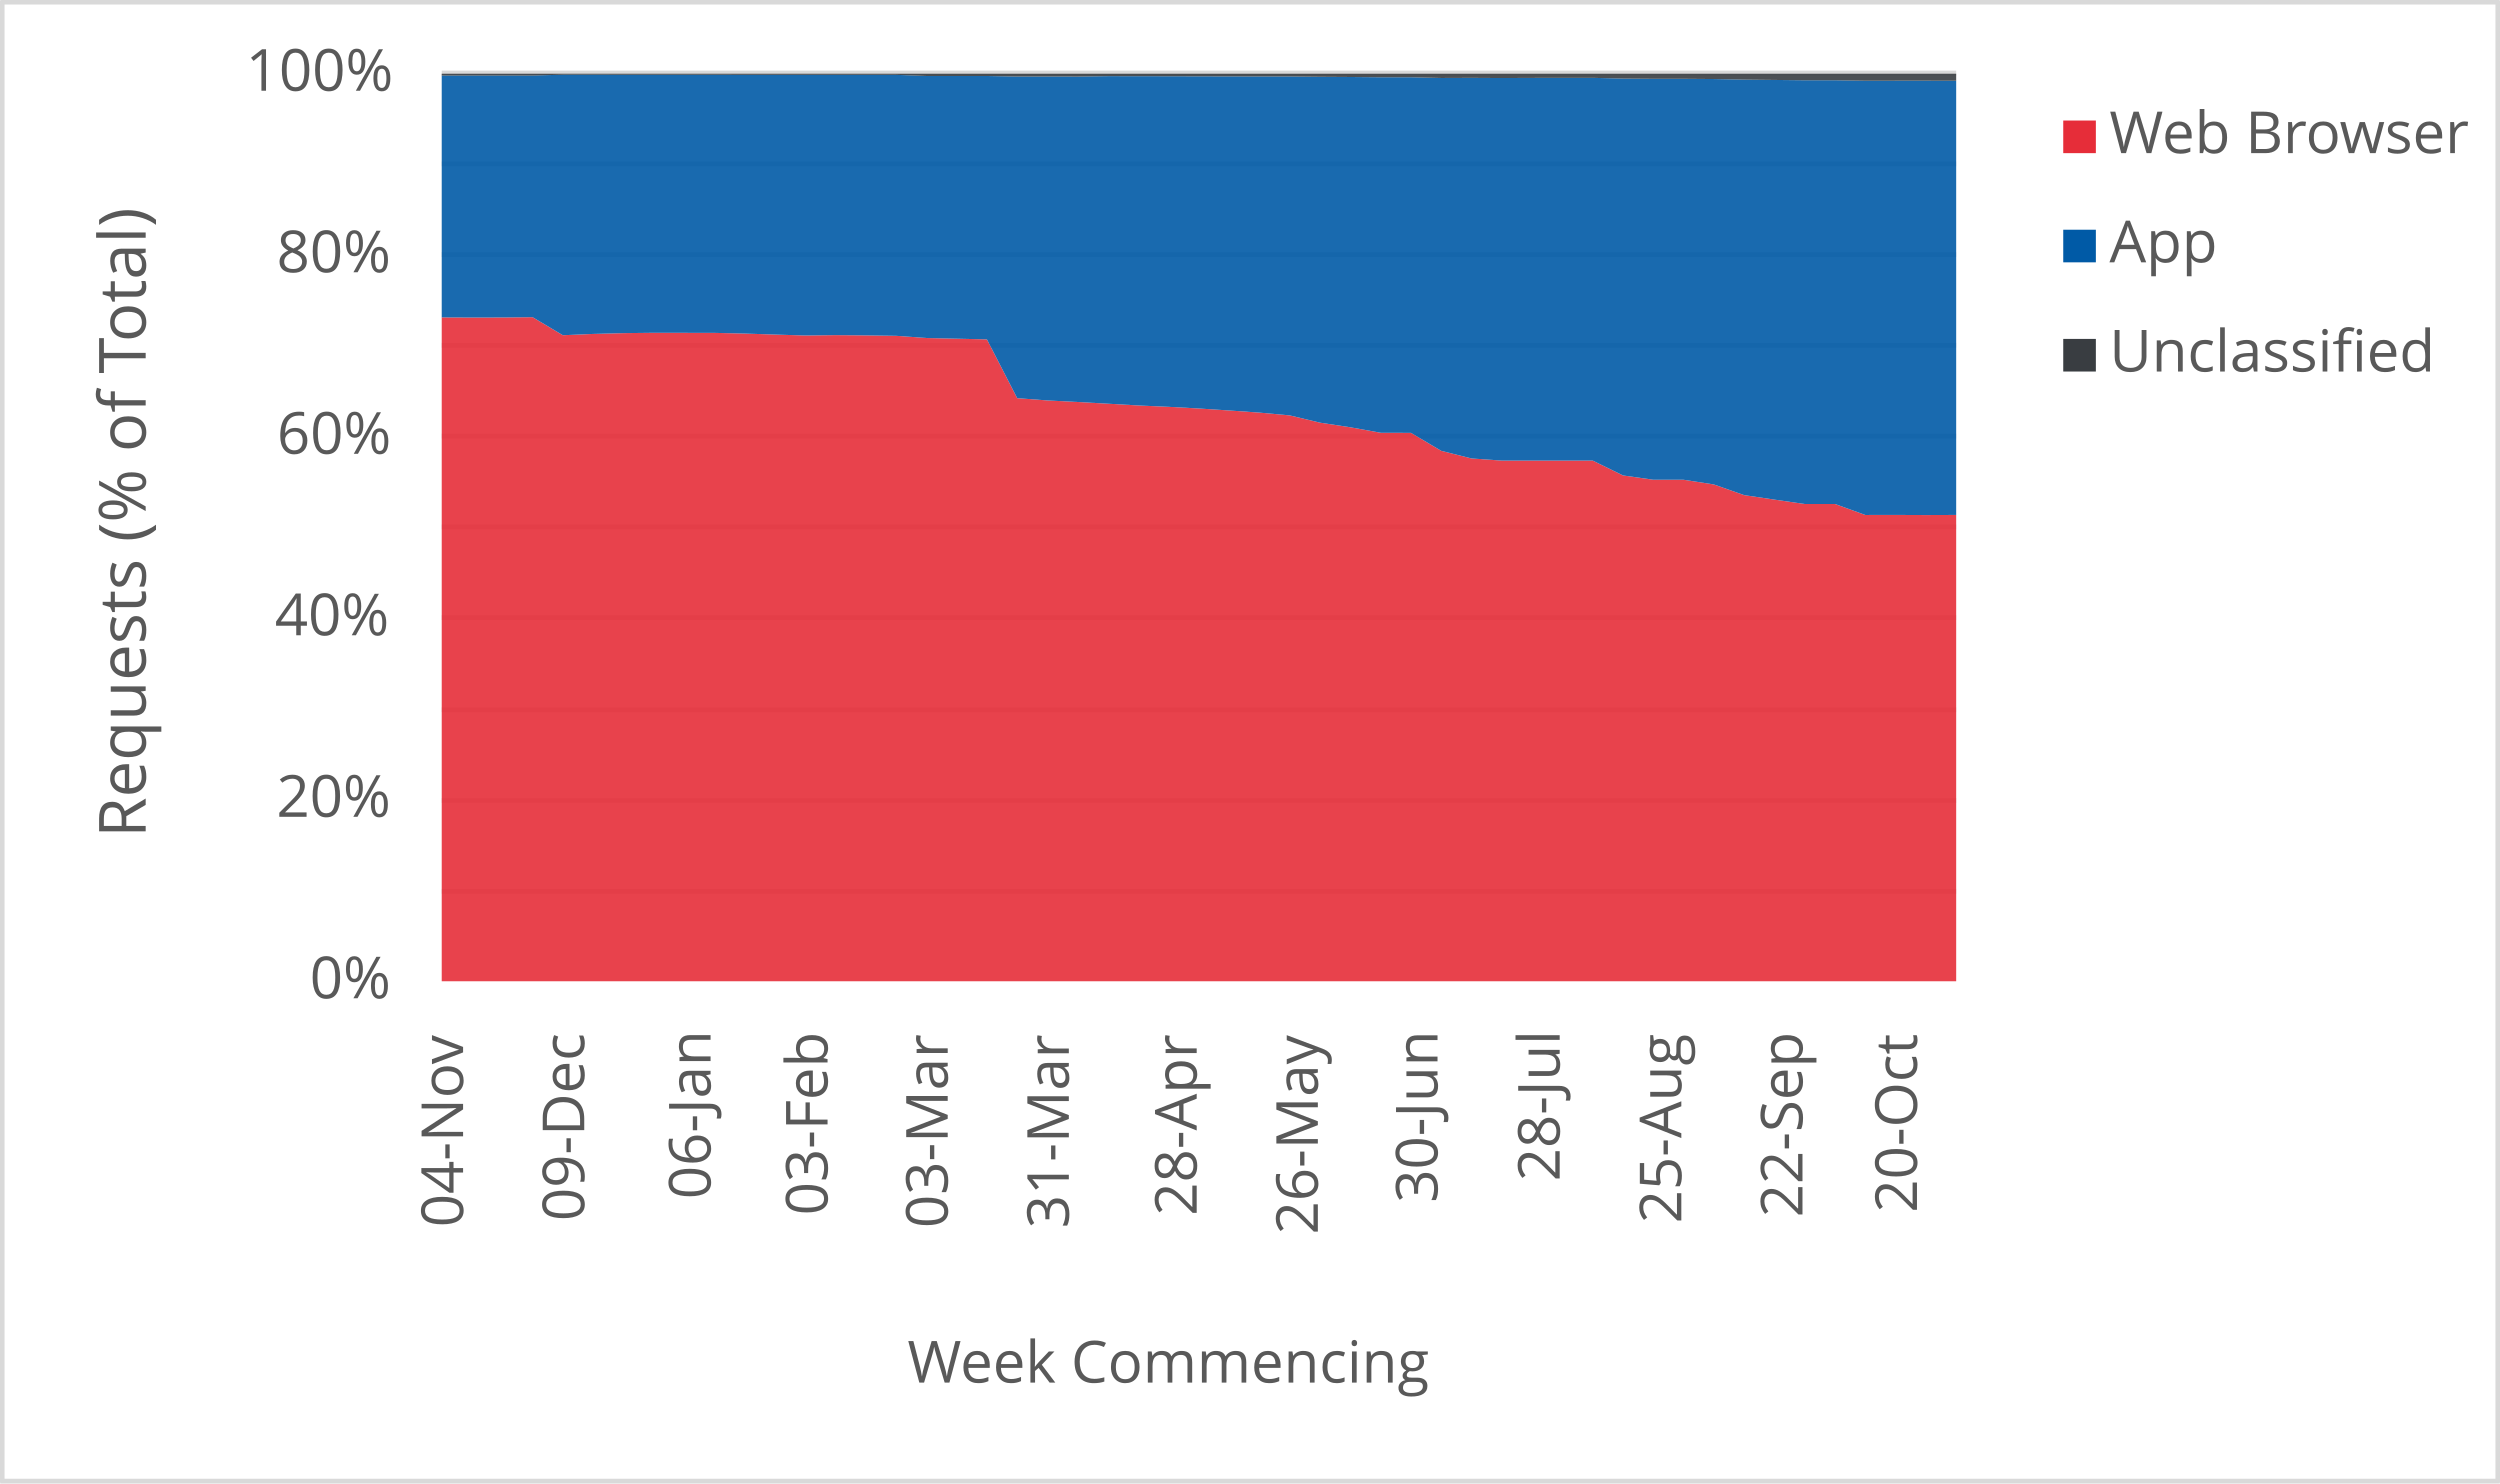
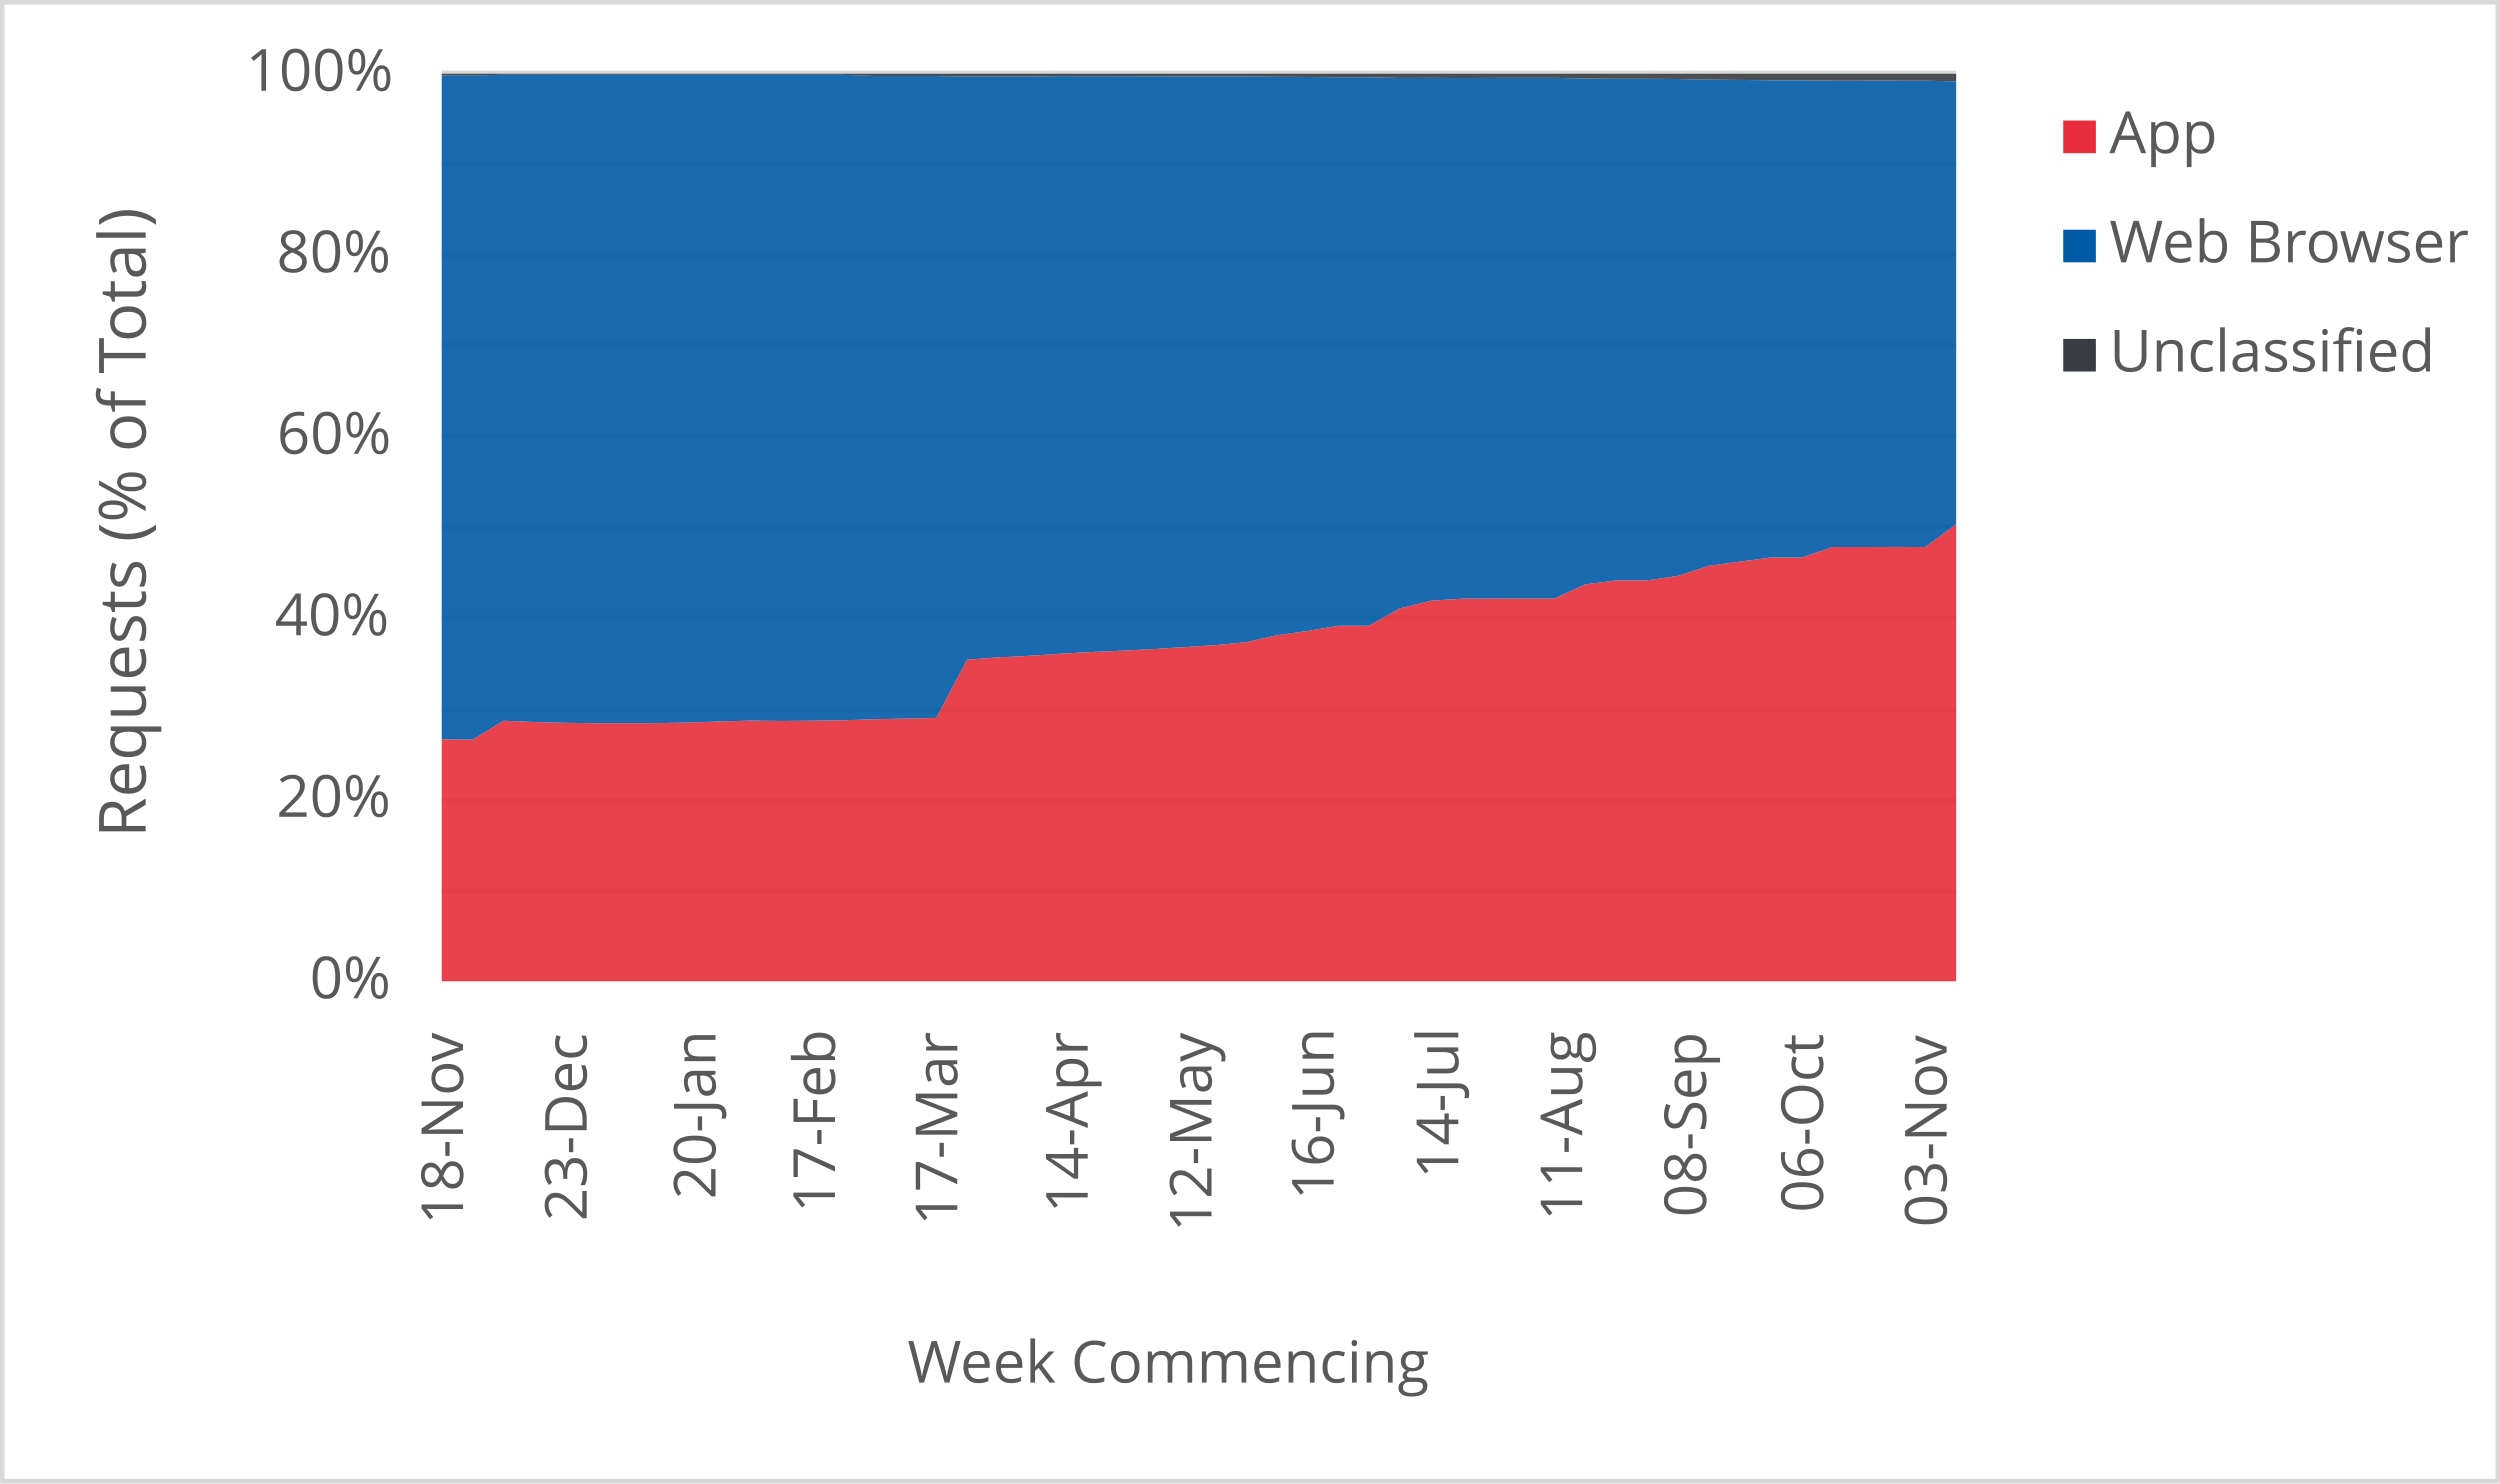
<svg xmlns="http://www.w3.org/2000/svg" width="1763" height="1046" xml:space="preserve" overflow="hidden">
  <defs>
    <clipPath id="clip0">
      <rect x="2917" y="346" width="1763" height="1046" />
    </clipPath>
  </defs>
  <g clip-path="url(#clip0)" transform="translate(-2917 -346)">
    <rect x="2918" y="347" width="1760" height="1043" fill="#FFFFFF" />
    <g>
      <path d="    M3228.5 974.532 4296.5 974.532    M3228.5 910.53 4296.5 910.53    M3228.5 846.528 4296.5 846.528    M3228.5 781.526 4296.5 781.526    M3228.5 717.524 4296.5 717.524    M3228.5 653.522 4296.5 653.522    M3228.5 589.52 4296.5 589.52    M3228.5 525.517 4296.5 525.517    M3228.5 461.515 4296.5 461.515    M3228.5 397.5 4296.5 397.5" stroke="#D9D9D9" stroke-width="3.438" stroke-linejoin="round" stroke-miterlimit="10" fill="none" />
    </g>
    <g>
      <path d="M 1038.5 4296.5 1038.5" stroke="#D9D9D9" stroke-width="3.438" stroke-linejoin="round" stroke-miterlimit="10" fill="none" fill-rule="evenodd" />
    </g>
    <g>
-       <text fill="#595959" font-family="Verdana,Open Sans,DejaVu Sans,sans-serif" font-weight="400" font-size="41" transform="matrix(6.12323e-17 -1 1 6.12323e-17 3243.565 1211.43)">04-Nov</text>
+       <text fill="#595959" font-family="Verdana,Open Sans,DejaVu Sans,sans-serif" font-weight="400" font-size="41" transform="matrix(6.12323e-17 -1 1 6.12323e-17 3243.545 1209.708)">18-Nov</text>
    </g>
    <g>
-       <text fill="#595959" font-family="Verdana,Open Sans,DejaVu Sans,sans-serif" font-weight="400" font-size="41" transform="matrix(6.12323e-17 -1 1 6.12323e-17 3329.005 1207.086)">09-Dec</text>
+       <text fill="#595959" font-family="Verdana,Open Sans,DejaVu Sans,sans-serif" font-weight="400" font-size="41" transform="matrix(6.12323e-17 -1 1 6.12323e-17 3330.728 1207.126)">23-Dec</text>
    </g>
    <g>
-       <text fill="#595959" font-family="Verdana,Open Sans,DejaVu Sans,sans-serif" font-weight="400" font-size="41" transform="matrix(6.12323e-17 -1 1 6.12323e-17 3418.098 1191.651)">06-Jan</text>
+       <text fill="#595959" font-family="Verdana,Open Sans,DejaVu Sans,sans-serif" font-weight="400" font-size="41" transform="matrix(6.12323e-17 -1 1 6.12323e-17 3421.586 1191.691)">20-Jan</text>
    </g>
    <g>
-       <text fill="#595959" font-family="Verdana,Open Sans,DejaVu Sans,sans-serif" font-weight="400" font-size="41" transform="matrix(6.12323e-17 -1 1 6.12323e-17 3500.595 1203.042)">03-Feb</text>
+       <text fill="#595959" font-family="Verdana,Open Sans,DejaVu Sans,sans-serif" font-weight="400" font-size="41" transform="matrix(6.12323e-17 -1 1 6.12323e-17 3505.826 1201.32)">17-Feb</text>
    </g>
    <g>
-       <text fill="#595959" font-family="Verdana,Open Sans,DejaVu Sans,sans-serif" font-weight="400" font-size="41" transform="matrix(6.12323e-17 -1 1 6.12323e-17 3585.325 1212.011)">03-Mar</text>
+       <text fill="#595959" font-family="Verdana,Open Sans,DejaVu Sans,sans-serif" font-weight="400" font-size="41" transform="matrix(6.12323e-17 -1 1 6.12323e-17 3592.069 1210.289)">17-Mar</text>
    </g>
    <g>
-       <text fill="#595959" font-family="Verdana,Open Sans,DejaVu Sans,sans-serif" font-weight="400" font-size="41" transform="matrix(6.12323e-17 -1 1 6.12323e-17 3670.745 1212.171)">31-Mar</text>
+       <text fill="#595959" font-family="Verdana,Open Sans,DejaVu Sans,sans-serif" font-weight="400" font-size="41" transform="matrix(6.12323e-17 -1 1 6.12323e-17 3684.058 1201.541)">14-Apr</text>
    </g>
    <g>
-       <text fill="#595959" font-family="Verdana,Open Sans,DejaVu Sans,sans-serif" font-weight="400" font-size="41" transform="matrix(6.12323e-17 -1 1 6.12323e-17 3760.909 1203.302)">28-Apr</text>
+       <text fill="#595959" font-family="Verdana,Open Sans,DejaVu Sans,sans-serif" font-weight="400" font-size="41" transform="matrix(6.12323e-17 -1 1 6.12323e-17 3771.371 1214.753)">12-May</text>
    </g>
    <g>
-       <text fill="#595959" font-family="Verdana,Open Sans,DejaVu Sans,sans-serif" font-weight="400" font-size="41" transform="matrix(6.12323e-17 -1 1 6.12323e-17 3846.349 1216.515)">26-May</text>
+       <text fill="#595959" font-family="Verdana,Open Sans,DejaVu Sans,sans-serif" font-weight="400" font-size="41" transform="matrix(6.12323e-17 -1 1 6.12323e-17 3857.484 1192.291)">16-Jun</text>
    </g>
    <g>
-       <text fill="#595959" font-family="Verdana,Open Sans,DejaVu Sans,sans-serif" font-weight="400" font-size="41" transform="matrix(6.12323e-17 -1 1 6.12323e-17 3930.738 1194.173)">30-Jun</text>
+       <text fill="#595959" font-family="Verdana,Open Sans,DejaVu Sans,sans-serif" font-weight="400" font-size="41" transform="matrix(6.12323e-17 -1 1 6.12323e-17 3945.398 1177.277)">14-Jul</text>
    </g>
    <g>
-       <text fill="#595959" font-family="Verdana,Open Sans,DejaVu Sans,sans-serif" font-weight="400" font-size="41" transform="matrix(6.12323e-17 -1 1 6.12323e-17 4016.889 1179.039)">28-Jul</text>
+       <text fill="#595959" font-family="Verdana,Open Sans,DejaVu Sans,sans-serif" font-weight="400" font-size="41" transform="matrix(6.12323e-17 -1 1 6.12323e-17 4032.772 1206.906)">11-Aug</text>
    </g>
    <g>
-       <text fill="#595959" font-family="Verdana,Open Sans,DejaVu Sans,sans-serif" font-weight="400" font-size="41" transform="matrix(6.12323e-17 -1 1 6.12323e-17 4102.669 1208.667)">25-Aug</text>
+       <text fill="#595959" font-family="Verdana,Open Sans,DejaVu Sans,sans-serif" font-weight="400" font-size="41" transform="matrix(6.12323e-17 -1 1 6.12323e-17 4120.126 1204.383)">08-Sep</text>
    </g>
    <g>
-       <text fill="#595959" font-family="Verdana,Open Sans,DejaVu Sans,sans-serif" font-weight="400" font-size="41" transform="matrix(6.12323e-17 -1 1 6.12323e-17 4188.109 1204.423)">22-Sep</text>
+       <text fill="#595959" font-family="Verdana,Open Sans,DejaVu Sans,sans-serif" font-weight="400" font-size="41" transform="matrix(6.12323e-17 -1 1 6.12323e-17 4202.585 1201.1)">06-Oct</text>
    </g>
    <g>
-       <text fill="#595959" font-family="Verdana,Open Sans,DejaVu Sans,sans-serif" font-weight="400" font-size="41" transform="matrix(6.12323e-17 -1 1 6.12323e-17 4268.845 1201.14)">20-Oct</text>
+       <text fill="#595959" font-family="Verdana,Open Sans,DejaVu Sans,sans-serif" font-weight="400" font-size="41" transform="matrix(6.12323e-17 -1 1 6.12323e-17 4289.769 1211.43)">03-Nov</text>
    </g>
    <g>
      <text fill="#595959" font-family="Verdana,Open Sans,DejaVu Sans,sans-serif" font-weight="400" font-size="41" transform="matrix(1 0 0 1 3135.448 1050)">0%</text>
    </g>
    <g>
      <text fill="#595959" font-family="Verdana,Open Sans,DejaVu Sans,sans-serif" font-weight="400" font-size="41" transform="matrix(1 0 0 1 3111.965 922)">20%</text>
    </g>
    <g>
      <text fill="#595959" font-family="Verdana,Open Sans,DejaVu Sans,sans-serif" font-weight="400" font-size="41" transform="matrix(1 0 0 1 3110.824 794)">40%</text>
    </g>
    <g>
      <text fill="#595959" font-family="Verdana,Open Sans,DejaVu Sans,sans-serif" font-weight="400" font-size="41" transform="matrix(1 0 0 1 3112.306 666)">60%</text>
    </g>
    <g>
      <text fill="#595959" font-family="Verdana,Open Sans,DejaVu Sans,sans-serif" font-weight="400" font-size="41" transform="matrix(1 0 0 1 3112.045 538)">80%</text>
    </g>
    <g>
      <text fill="#595959" font-family="Verdana,Open Sans,DejaVu Sans,sans-serif" font-weight="400" font-size="41" transform="matrix(1 0 0 1 3090.284 410)">100%</text>
    </g>
    <g>
      <text fill="#595959" font-family="Verdana,Open Sans,DejaVu Sans,sans-serif" font-weight="400" font-size="41" transform="matrix(1 0 0 1 3556.971 1321)">Week Commencing</text>
    </g>
    <g>
      <text fill="#595959" font-family="Verdana,Open Sans,DejaVu Sans,sans-serif" font-weight="400" font-size="46" transform="matrix(6.12323e-17 -1 1 6.12323e-17 3019.73 936.7666)">Requests (% of Total)</text>
    </g>
    <rect x="2918.5" y="347.5" width="1760" height="1043" stroke="#D9D9D9" stroke-width="3.438" stroke-linejoin="round" stroke-miterlimit="10" fill="none" />
    <g>
-       <path d="M3228.5 1038 3249.86 1038 3271.22 1038 3292.58 1038 3313.94 1038 3335.3 1038 3356.66 1038 3378.02 1038 3399.38 1038 3420.74 1038 3442.1 1038 3463.46 1038 3484.82 1038 3506.18 1038 3527.54 1038 3548.9 1038 3570.26 1038 3591.62 1038 3612.98 1038 3634.34 1038 3655.7 1038 3677.06 1038 3698.42 1038 3719.78 1038 3741.14 1038 3762.5 1038 3783.86 1038 3805.22 1038 3826.58 1038 3847.94 1038 3869.3 1038 3890.66 1038 3912.02 1038 3933.38 1038 3954.74 1038 3976.1 1038 3997.46 1038 4018.82 1038 4040.18 1038 4061.54 1038 4082.9 1038 4104.26 1038 4125.62 1038 4146.98 1038 4168.34 1038 4189.7 1038 4211.06 1038 4232.42 1038 4253.78 1038 4275.14 1038 4296.5 1038 4296.5 709.135 4275.14 709.213 4253.78 709.127 4232.42 709.159 4211.06 701.424 4189.7 701.438 4168.34 698.326 4146.98 695.163 4125.62 687.643 4104.26 684.331 4082.9 684.321 4061.54 681.278 4040.18 670.805 4018.82 670.827 3997.46 670.822 3976.1 670.825 3954.74 669.303 3933.38 663.942 3912.02 651.252 3890.66 651.187 3869.3 647.327 3847.94 644.077 3826.58 638.958 3805.22 636.975 3783.86 635.473 3762.5 634.074 3741.14 632.895 3719.78 631.936 3698.42 630.694 3677.06 629.505 3655.7 628.388 3634.34 626.788 3612.98 585.33 3591.62 584.842 3570.26 584.37 3548.9 582.815 3527.54 582.518 3506.18 582.334 3484.82 582.594 3463.46 581.93 3442.1 581.225 3420.74 580.742 3399.38 580.71 3378.02 580.674 3356.66 580.928 3335.3 581.487 3313.94 582.406 3292.58 569.683 3271.22 569.891 3249.86 569.93 3228.5 569.835 3228.5 1038Z" fill="#e62d39" opacity="0.9" />
+       <path d="M3228.5 1038 3250.296 1038 3272.092 1038 3293.888 1038 3315.684 1038 3337.48 1038 3359.276 1038 3381.071 1038 3402.867 1038 3424.663 1038 3446.459 1038 3468.255 1038 3490.051 1038 3511.847 1038 3533.643 1038 3555.439 1038 3577.235 1038 3599.031 1038 3620.827 1038 3642.622 1038 3664.418 1038 3686.214 1038 3708.01 1038 3729.806 1038 3751.602 1038 3773.398 1038 3795.194 1038 3816.99 1038 3838.786 1038 3860.582 1038 3882.378 1038 3904.173 1038 3925.969 1038 3947.765 1038 3969.561 1038 3991.357 1038 4013.153 1038 4034.949 1038 4056.745 1038 4078.541 1038 4100.337 1038 4122.133 1038 4143.929 1038 4165.724 1038 4187.52 1038 4209.316 1038 4231.112 1038 4252.908 1038 4274.704 1038 4296.5 1038 4296.5 715.633 4274.704 731.79 4252.908 731.695 4231.112 731.781 4209.316 731.771 4187.52 739.179 4165.724 739.172 4143.929 742.046 4122.133 744.982 4100.337 752.092 4078.541 755.239 4056.745 755.25 4034.949 758.13 4013.153 768.087 3991.357 768.062 3969.561 768.117 3947.765 768.202 3925.969 769.607 3904.173 775.05 3882.378 787.236 3860.582 787.309 3838.786 790.965 3816.99 794.081 3795.194 798.971 3773.398 800.958 3751.602 802.407 3729.806 803.757 3708.01 804.88 3686.214 805.789 3664.418 807.011 3642.622 808.499 3620.827 809.572 3599.031 811.203 3577.235 852.254 3555.439 852.763 3533.643 853.213 3511.847 853.954 3490.051 854.231 3468.255 854.416 3446.459 854.153 3424.663 854.811 3402.867 855.513 3381.071 855.965 3359.276 855.999 3337.48 856.027 3315.684 855.757 3293.888 855.184 3272.092 854.269 3250.296 867.589 3228.5 867.371 3228.5 1038Z" fill="#e62d39" opacity="0.9" />
    </g>
    <g>
-       <path d="M3228.5 569.835 3249.86 569.93 3271.22 569.891 3292.58 569.683 3313.94 582.406 3335.3 581.487 3356.66 580.928 3378.02 580.674 3399.38 580.71 3420.74 580.742 3442.1 581.225 3463.46 581.93 3484.82 582.594 3506.18 582.334 3527.54 582.518 3548.9 582.815 3570.26 584.37 3591.62 584.842 3612.98 585.33 3634.34 626.788 3655.7 628.388 3677.06 629.505 3698.42 630.694 3719.78 631.936 3741.14 632.895 3762.5 634.074 3783.86 635.473 3805.22 636.975 3826.58 638.958 3847.94 644.077 3869.3 647.327 3890.66 651.187 3912.02 651.252 3933.38 663.942 3954.74 669.303 3976.1 670.825 3997.46 670.822 4018.82 670.827 4040.18 670.805 4061.54 681.278 4082.9 684.321 4104.26 684.331 4125.62 687.643 4146.98 695.163 4168.34 698.326 4189.7 701.438 4211.06 701.424 4232.42 709.159 4253.78 709.127 4275.14 709.213 4296.5 709.135 4296.5 402.925 4275.14 402.907 4253.78 402.909 4232.42 402.93 4211.06 402.603 4189.7 402.61 4168.34 402.372 4146.98 402.145 4125.62 401.736 4104.26 401.57 4082.9 401.571 4061.54 401.408 4040.18 400.892 4018.82 400.889 3997.46 400.939 3976.1 401.027 3954.74 400.909 3933.38 400.992 3912.02 400.488 3890.66 400.496 3869.3 400.292 3847.94 400.158 3826.58 399.929 3805.22 399.933 3783.86 399.88 3762.5 399.831 3741.14 399.774 3719.78 399.725 3698.42 399.705 3677.06 400.004 3655.7 399.96 3634.34 399.991 3612.98 399.584 3591.62 399.605 3570.26 399.583 3548.9 398.769 3527.54 398.749 3506.18 398.751 3484.82 398.747 3463.46 398.741 3442.1 398.738 3420.74 398.707 3399.38 398.709 3378.02 398.701 3356.66 398.685 3335.3 398.671 3313.94 398.675 3292.58 399.272 3271.22 399.263 3249.86 399.274 3228.5 399.281 3228.5 569.835Z" fill="#005aa6" opacity="0.9" />
+       <path d="M3228.5 867.371 3250.296 867.589 3272.092 854.269 3293.888 855.184 3315.684 855.757 3337.48 856.027 3359.276 855.999 3381.071 855.965 3402.867 855.513 3424.663 854.811 3446.459 854.153 3468.255 854.416 3490.051 854.231 3511.847 853.954 3533.643 853.213 3555.439 852.763 3577.235 852.254 3599.031 811.203 3620.827 809.572 3642.622 808.499 3664.418 807.011 3686.214 805.789 3708.01 804.88 3729.806 803.757 3751.602 802.407 3773.398 800.958 3795.194 798.971 3816.99 794.081 3838.786 790.965 3860.582 787.309 3882.378 787.236 3904.173 775.05 3925.969 769.607 3947.765 768.202 3969.561 768.117 3991.357 768.062 4013.153 768.087 4034.949 758.13 4056.745 755.25 4078.541 755.239 4100.337 752.092 4122.133 744.982 4143.929 742.046 4165.724 739.172 4187.52 739.179 4209.316 731.771 4231.112 731.781 4252.908 731.695 4274.704 731.79 4296.5 715.633 4296.5 403.349 4274.704 402.925 4252.908 402.907 4231.112 402.909 4209.316 402.93 4187.52 402.603 4165.724 402.61 4143.929 402.372 4122.133 402.145 4100.337 401.736 4078.541 401.57 4056.745 401.571 4034.949 401.408 4013.153 400.892 3991.357 400.889 3969.561 400.939 3947.765 401.027 3925.969 400.909 3904.173 400.992 3882.378 400.488 3860.582 400.496 3838.786 400.292 3816.99 400.158 3795.194 399.929 3773.398 399.933 3751.602 399.88 3729.806 399.831 3708.01 399.774 3686.214 399.725 3664.418 399.705 3642.622 400.004 3620.827 399.96 3599.031 399.991 3577.235 399.584 3555.439 399.605 3533.643 399.583 3511.847 398.769 3490.051 398.749 3468.255 398.751 3446.459 398.747 3424.663 398.741 3402.867 398.738 3381.071 398.707 3359.276 398.709 3337.48 398.701 3315.684 398.685 3293.888 398.671 3272.092 398.675 3250.296 399.272 3228.5 399.263 3228.5 867.371Z" fill="#005aa6" opacity="0.9" />
    </g>
    <g>
-       <path d="M3228.5 399.281 3249.86 399.274 3271.22 399.263 3292.58 399.272 3313.94 398.675 3335.3 398.671 3356.66 398.685 3378.02 398.701 3399.38 398.709 3420.74 398.707 3442.1 398.738 3463.46 398.741 3484.82 398.747 3506.18 398.751 3527.54 398.749 3548.9 398.769 3570.26 399.583 3591.62 399.605 3612.98 399.584 3634.34 399.991 3655.7 399.96 3677.06 400.004 3698.42 399.705 3719.78 399.725 3741.14 399.774 3762.5 399.831 3783.86 399.88 3805.22 399.933 3826.58 399.929 3847.94 400.158 3869.3 400.292 3890.66 400.496 3912.02 400.488 3933.38 400.992 3954.74 400.909 3976.1 401.027 3997.46 400.939 4018.82 400.889 4040.18 400.892 4061.54 401.408 4082.9 401.571 4104.26 401.57 4125.62 401.736 4146.98 402.145 4168.34 402.372 4189.7 402.61 4211.06 402.603 4232.42 402.93 4253.78 402.909 4275.14 402.907 4296.5 402.925 4296.5 398 4275.14 398 4253.78 398 4232.42 398 4211.06 398 4189.7 398 4168.34 398 4146.98 398 4125.62 398 4104.26 398 4082.9 398 4061.54 398 4040.18 398 4018.82 398 3997.46 398 3976.1 398 3954.74 398 3933.38 398 3912.02 398 3890.66 398 3869.3 398 3847.94 398 3826.58 398 3805.22 398 3783.86 398 3762.5 398 3741.14 398 3719.78 398 3698.42 398 3677.06 398 3655.7 398 3634.34 398 3612.98 398 3591.62 398 3570.26 398 3548.9 398 3527.54 398 3506.18 398 3484.82 398 3463.46 398 3442.1 398 3420.74 398 3399.38 398 3378.02 398 3356.66 398 3335.3 398 3313.94 398 3292.58 398 3271.22 398 3249.86 398 3228.5 398 3228.5 399.281Z" fill="#393d41" opacity="0.9" />
+       <path d="M3228.5 399.263 3250.296 399.272 3272.092 398.675 3293.888 398.671 3315.684 398.685 3337.48 398.701 3359.276 398.709 3381.071 398.707 3402.867 398.738 3424.663 398.741 3446.459 398.747 3468.255 398.751 3490.051 398.749 3511.847 398.769 3533.643 399.583 3555.439 399.605 3577.235 399.584 3599.031 399.991 3620.827 399.96 3642.622 400.004 3664.418 399.705 3686.214 399.725 3708.01 399.774 3729.806 399.831 3751.602 399.88 3773.398 399.933 3795.194 399.929 3816.99 400.158 3838.786 400.292 3860.582 400.496 3882.378 400.488 3904.173 400.992 3925.969 400.909 3947.765 401.027 3969.561 400.939 3991.357 400.889 4013.153 400.892 4034.949 401.408 4056.745 401.571 4078.541 401.57 4100.337 401.736 4122.133 402.145 4143.929 402.372 4165.724 402.61 4187.52 402.603 4209.316 402.93 4231.112 402.909 4252.908 402.907 4274.704 402.925 4296.5 403.349 4296.5 398 4274.704 398 4252.908 398 4231.112 398 4209.316 398 4187.52 398 4165.724 398 4143.929 398 4122.133 398 4100.337 398 4078.541 398 4056.745 398 4034.949 398 4013.153 398 3991.357 398 3969.561 398 3947.765 398 3925.969 398 3904.173 398 3882.378 398 3860.582 398 3838.786 398 3816.99 398 3795.194 398 3773.398 398 3751.602 398 3729.806 398 3708.01 398 3686.214 398 3664.418 398 3642.622 398 3620.827 398 3599.031 398 3577.235 398 3555.439 398 3533.643 398 3511.847 398 3490.051 398 3468.255 398 3446.459 398 3424.663 398 3402.867 398 3381.071 398 3359.276 398 3337.48 398 3315.684 398 3293.888 398 3272.092 398 3250.296 398 3228.5 398 3228.5 399.263Z" fill="#393d41" opacity="0.9" />
    </g>
    <g>
      <rect x="4372" y="431" width="23" height="23" fill="#e62d39" />
    </g>
    <g>
-       <text fill="#595959" font-family="Verdana,Open Sans,DejaVu Sans,sans-serif" font-weight="400" font-size="41" transform="matrix(1 0 0 1 4404.56 454)">Web Browser</text>
+       <text fill="#595959" font-family="Verdana,Open Sans,DejaVu Sans,sans-serif" font-weight="400" font-size="41" transform="matrix(1 0 0 1 4404.56 454)">App</text>
    </g>
    <g>
      <rect x="4372" y="508" width="23" height="23" fill="#005aa6" />
    </g>
    <g>
-       <text fill="#595959" font-family="Verdana,Open Sans,DejaVu Sans,sans-serif" font-weight="400" font-size="41" transform="matrix(1 0 0 1 4404.56 531)">App</text>
+       <text fill="#595959" font-family="Verdana,Open Sans,DejaVu Sans,sans-serif" font-weight="400" font-size="41" transform="matrix(1 0 0 1 4404.56 531)">Web Browser</text>
    </g>
    <g>
      <rect x="4372" y="585" width="23" height="23" fill="#393d41" />
    </g>
    <g>
      <text fill="#595959" font-family="Verdana,Open Sans,DejaVu Sans,sans-serif" font-weight="400" font-size="41" transform="matrix(1 0 0 1 4404.56 608)">Unclassified</text>
    </g>
  </g>
</svg>
